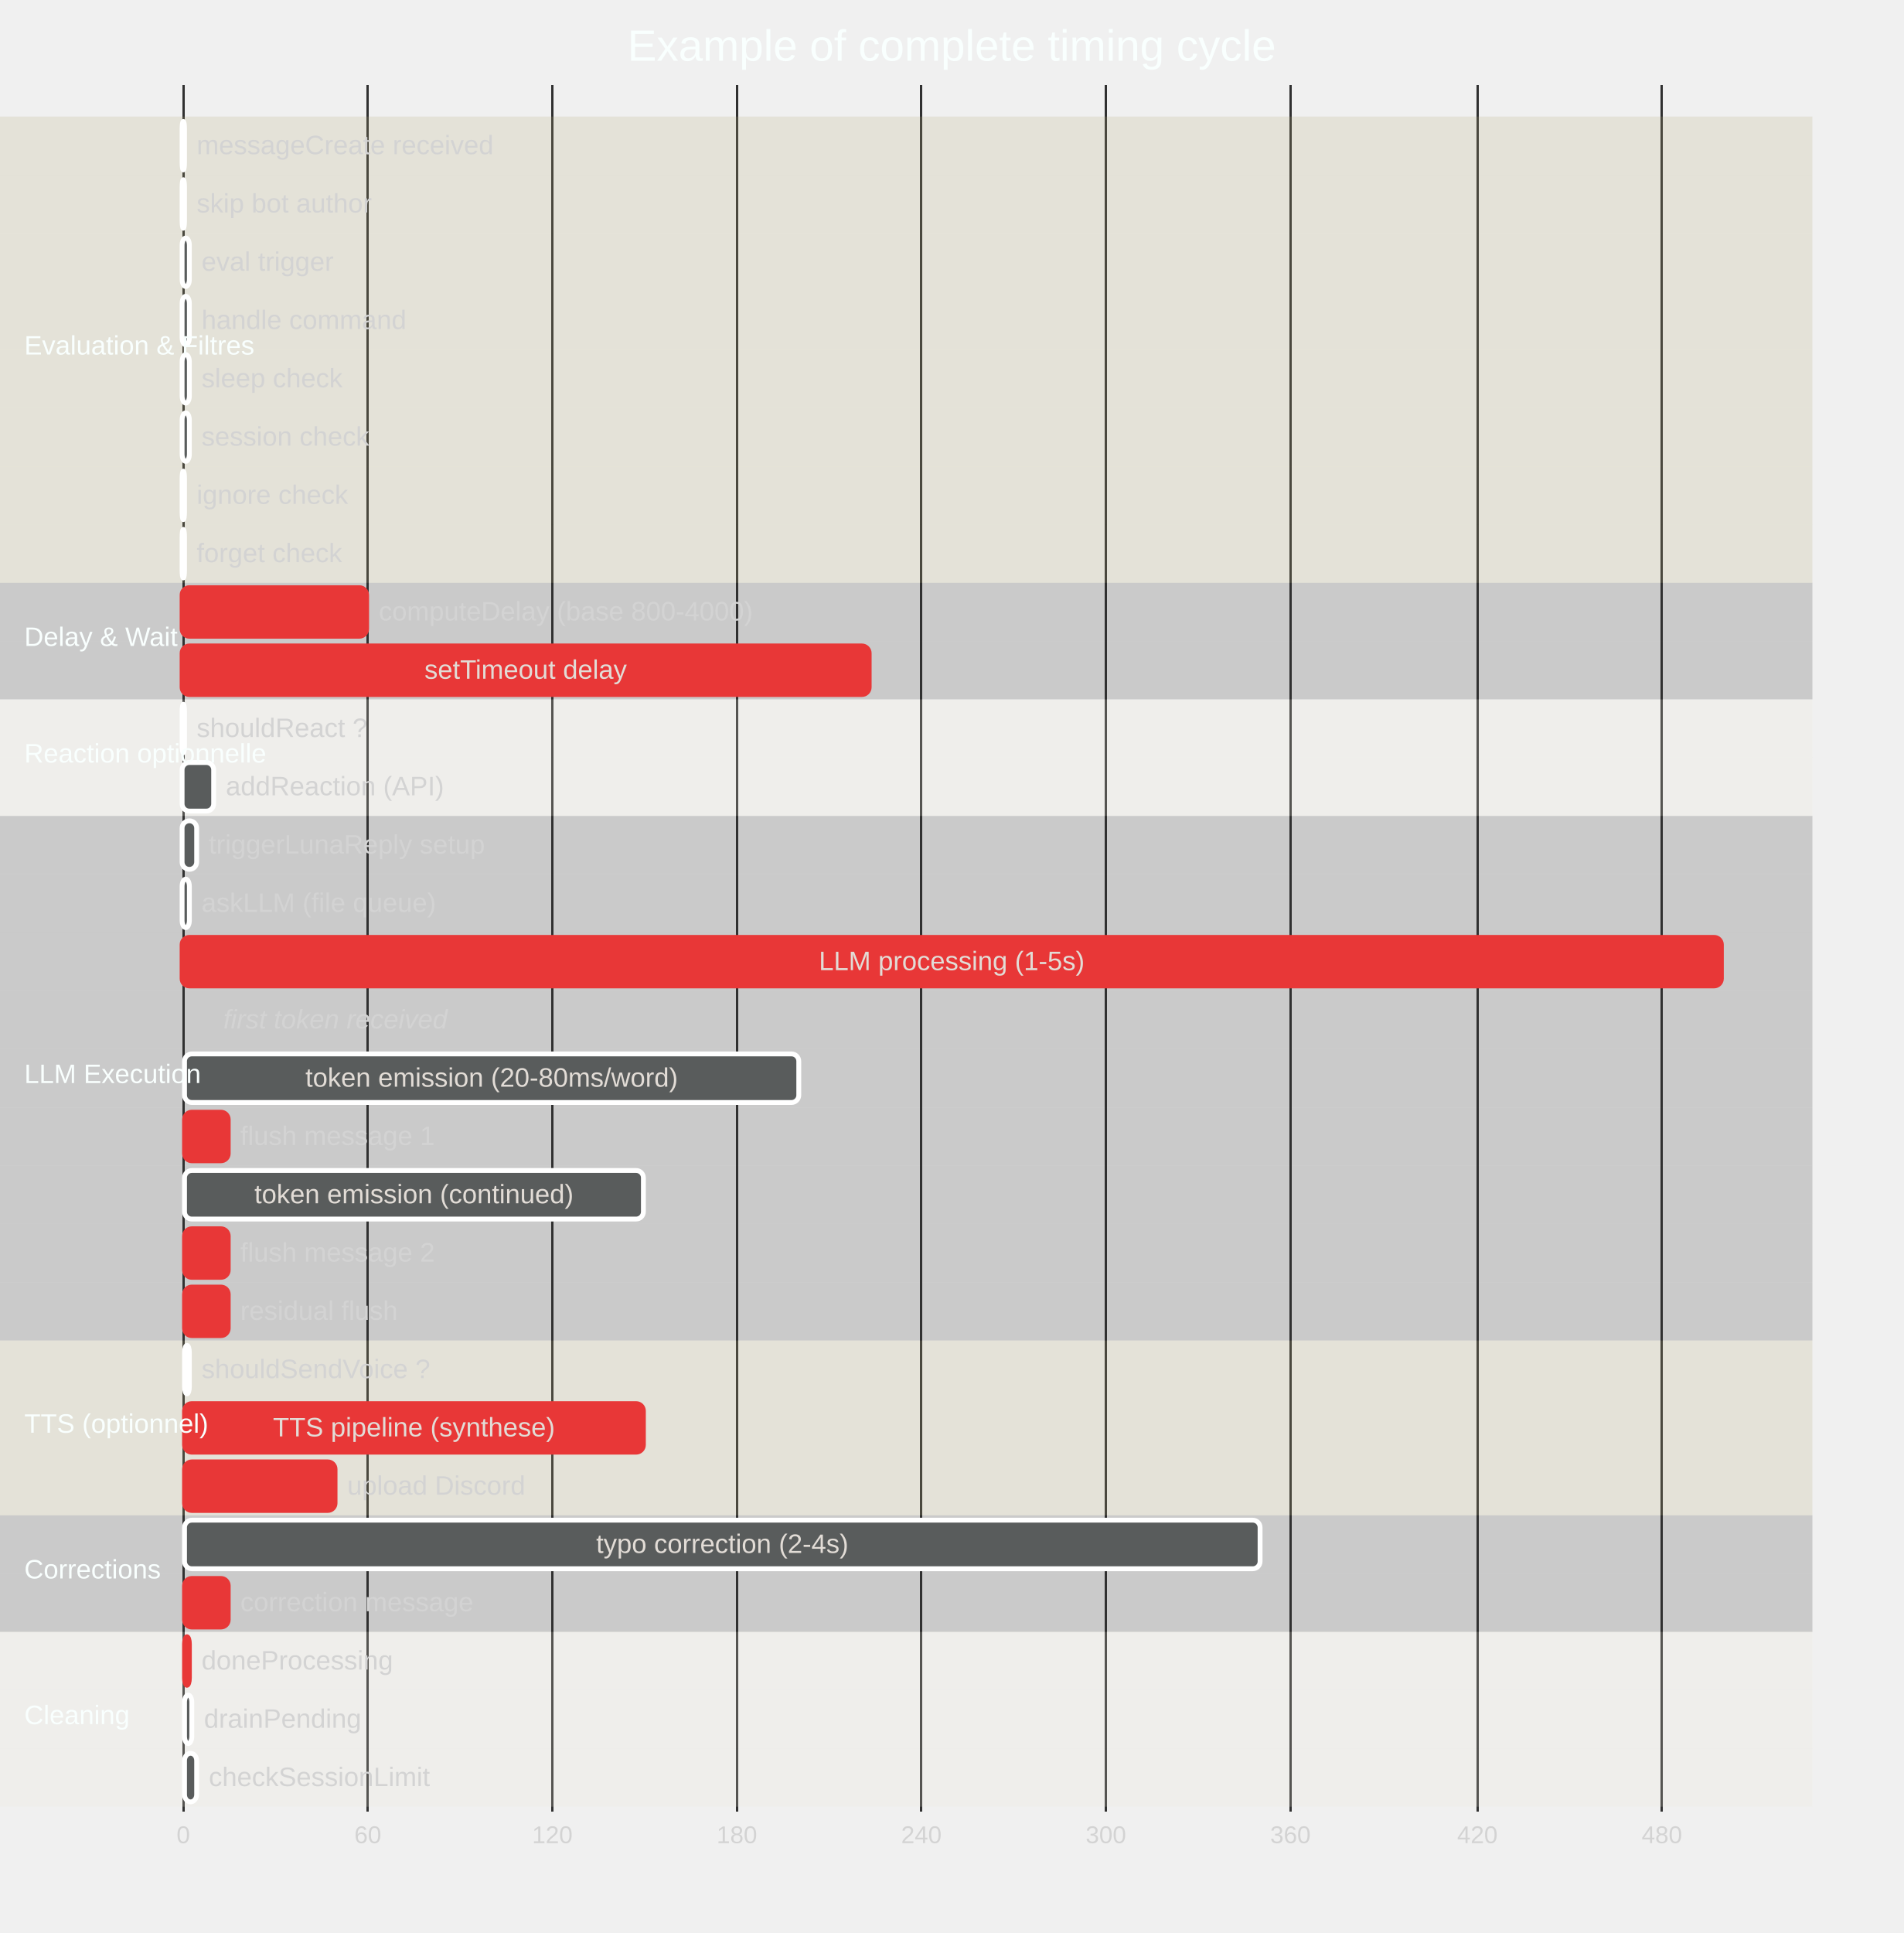
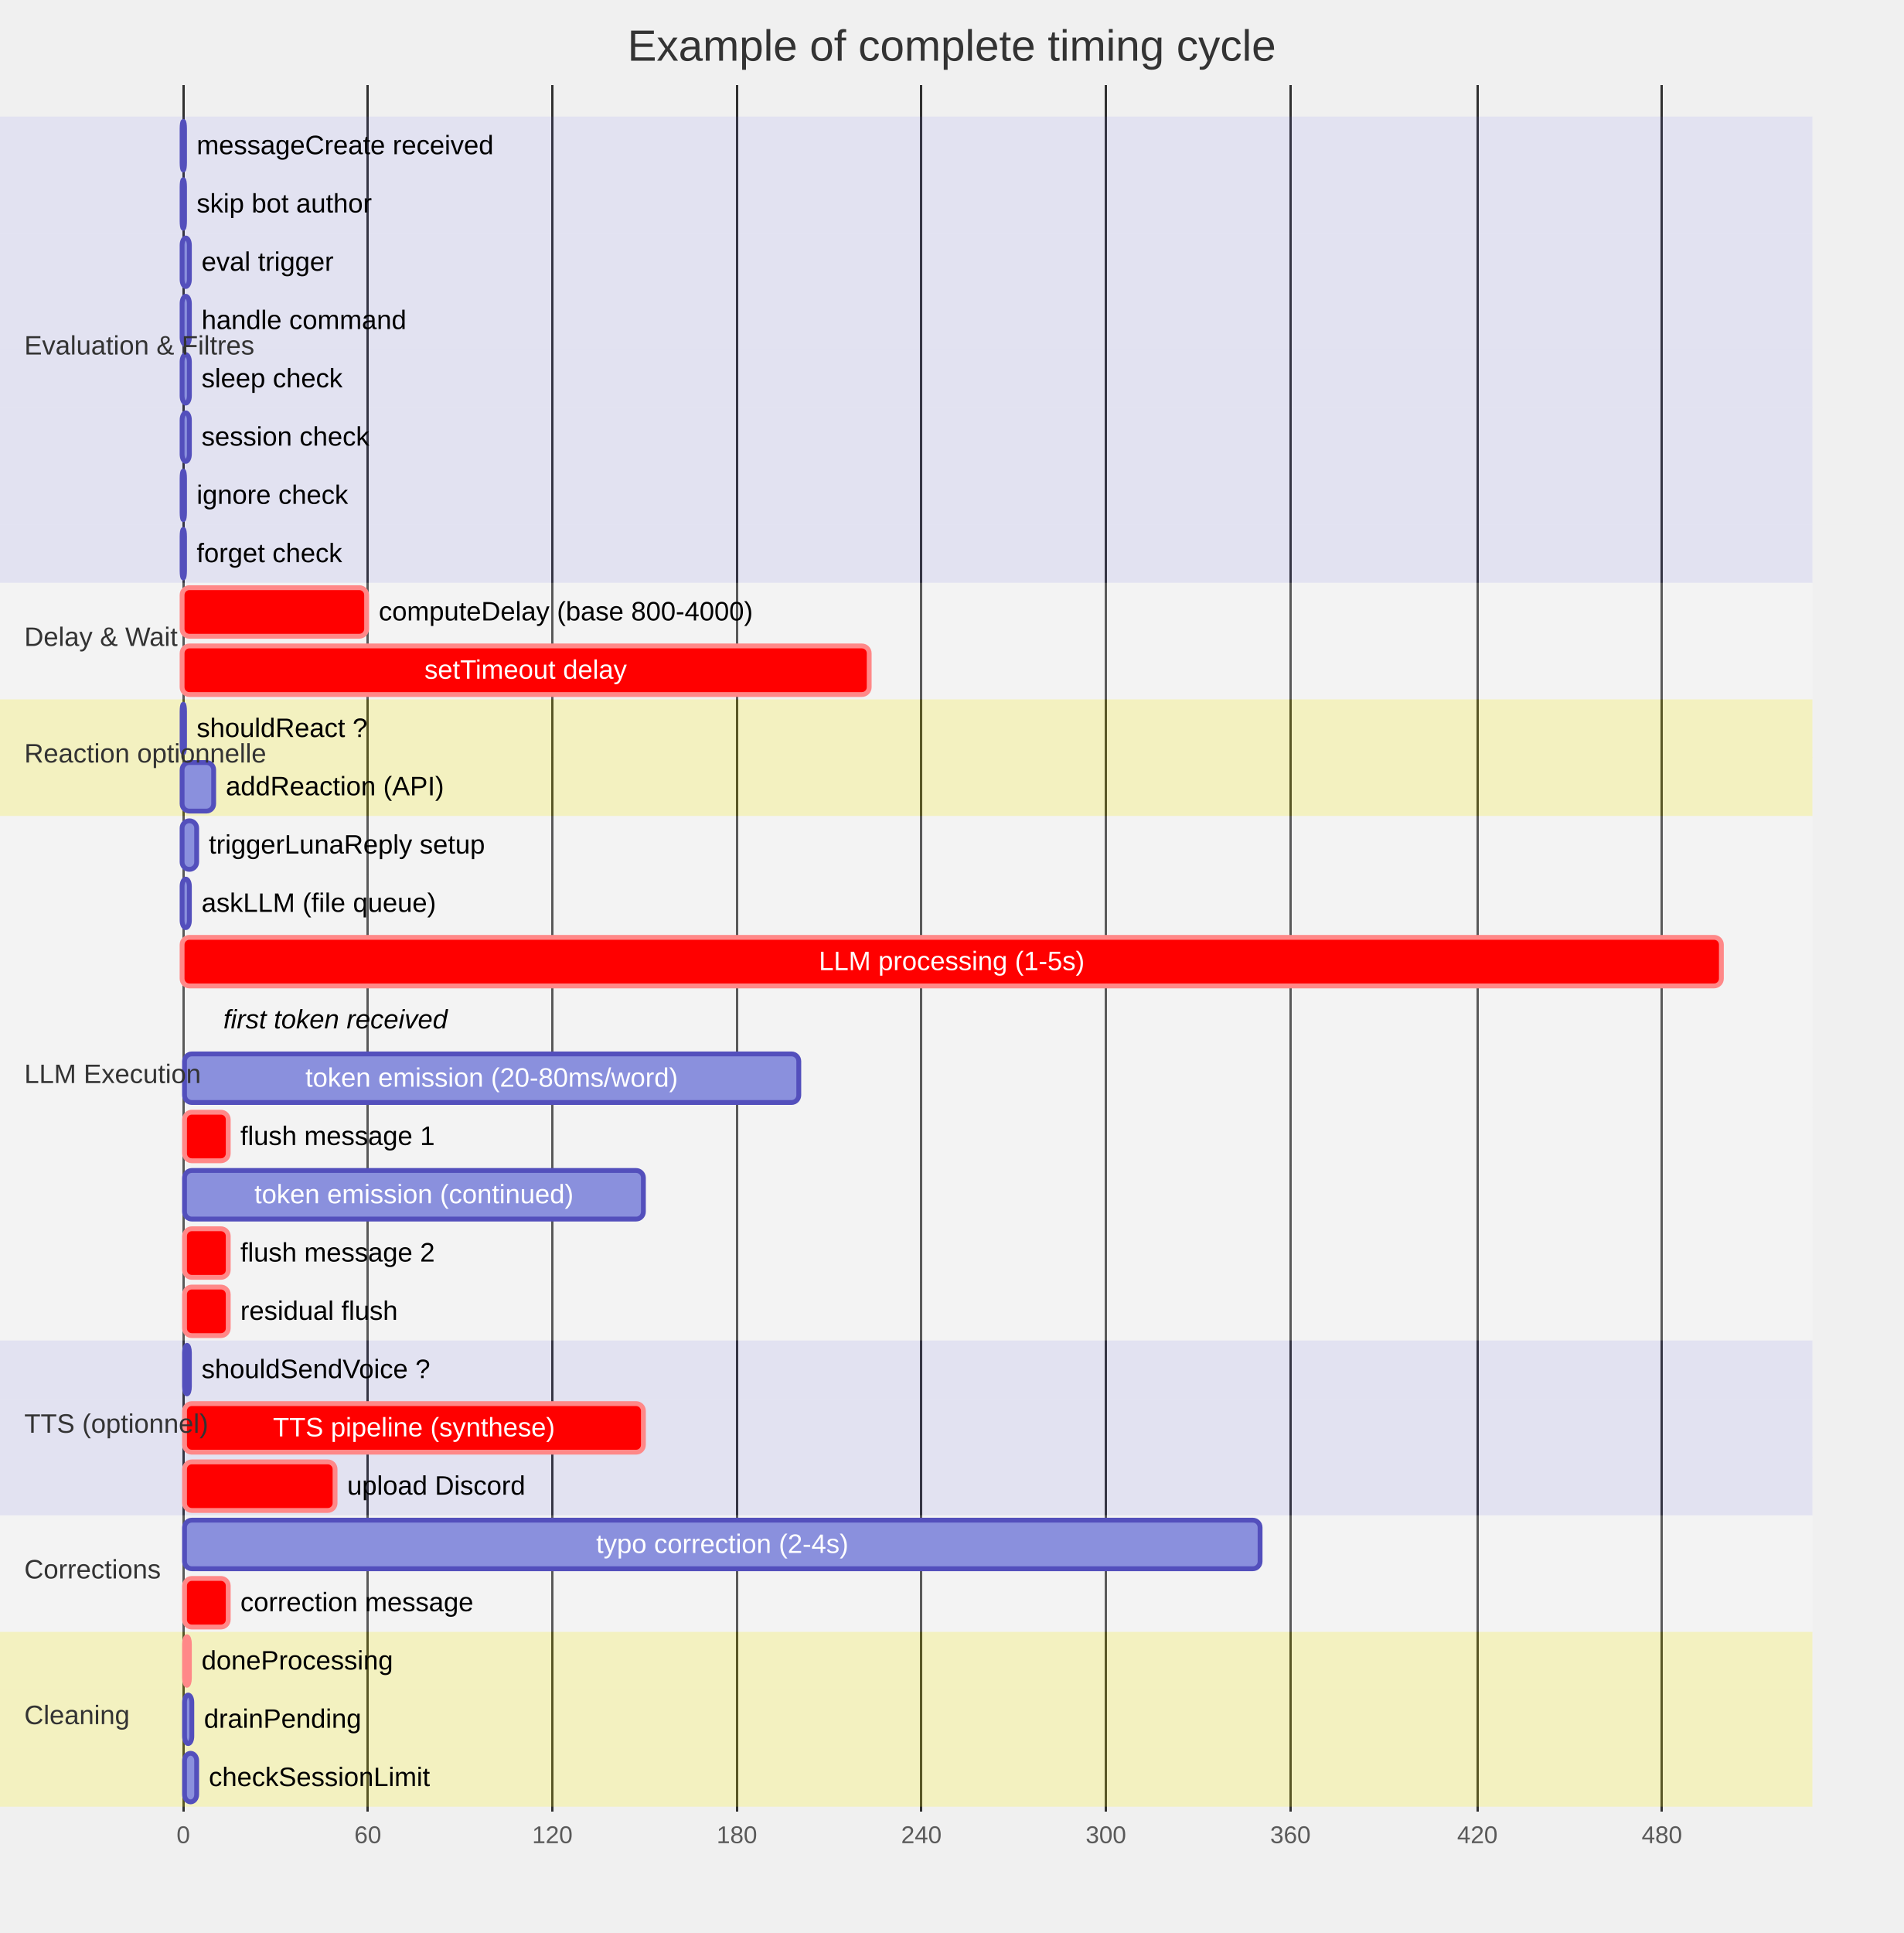
- <svg xmlns="http://www.w3.org/2000/svg" id="my-svg" width="100%" viewBox="0 0 784 796" style="max-width: 784px; background-color: rgb(30, 30, 46);" role="graphics-document document" aria-roledescription="gantt">
-   <style>#my-svg{font-family:"trebuchet ms",verdana,arial,sans-serif;font-size:16px;fill:#ccc;}@keyframes edge-animation-frame{from{stroke-dashoffset:0;}}@keyframes dash{to{stroke-dashoffset:0;}}#my-svg .edge-animation-slow{stroke-dasharray:9,5!important;stroke-dashoffset:900;animation:dash 50s linear infinite;stroke-linecap:round;}#my-svg .edge-animation-fast{stroke-dasharray:9,5!important;stroke-dashoffset:900;animation:dash 20s linear infinite;stroke-linecap:round;}#my-svg .error-icon{fill:#a44141;}#my-svg .error-text{fill:#ddd;stroke:#ddd;}#my-svg .edge-thickness-normal{stroke-width:1px;}#my-svg .edge-thickness-thick{stroke-width:3.5px;}#my-svg .edge-pattern-solid{stroke-dasharray:0;}#my-svg .edge-thickness-invisible{stroke-width:0;fill:none;}#my-svg .edge-pattern-dashed{stroke-dasharray:3;}#my-svg .edge-pattern-dotted{stroke-dasharray:2;}#my-svg .marker{fill:lightgrey;stroke:lightgrey;}#my-svg .marker.cross{stroke:lightgrey;}#my-svg svg{font-family:"trebuchet ms",verdana,arial,sans-serif;font-size:16px;}#my-svg p{margin:0;}#my-svg .mermaid-main-font{font-family:"trebuchet ms",verdana,arial,sans-serif;}#my-svg .exclude-range{fill:hsl(52.941, 28.814%, 48.431%);}#my-svg .section{stroke:none;opacity:0.2;}#my-svg .section0{fill:hsl(52.941, 28.814%, 58.431%);}#my-svg .section2{fill:#EAE8D9;}#my-svg .section1,#my-svg .section3{fill:#333;opacity:0.2;}#my-svg .sectionTitle0{fill:#F9FFFE;}#my-svg .sectionTitle1{fill:#F9FFFE;}#my-svg .sectionTitle2{fill:#F9FFFE;}#my-svg .sectionTitle3{fill:#F9FFFE;}#my-svg .sectionTitle{text-anchor:start;font-family:"trebuchet ms",verdana,arial,sans-serif;}#my-svg .grid .tick{stroke:lightgrey;opacity:0.8;shape-rendering:crispEdges;}#my-svg .grid .tick text{font-family:"trebuchet ms",verdana,arial,sans-serif;fill:#ccc;}#my-svg .grid path{stroke-width:0;}#my-svg .today{fill:none;stroke:#DB5757;stroke-width:2px;}#my-svg .task{stroke-width:2;}#my-svg .taskText{text-anchor:middle;font-family:"trebuchet ms",verdana,arial,sans-serif;}#my-svg .taskTextOutsideRight{fill:#2c2c2c;text-anchor:start;font-family:"trebuchet ms",verdana,arial,sans-serif;}#my-svg .taskTextOutsideLeft{fill:#2c2c2c;text-anchor:end;}#my-svg .task.clickable{cursor:pointer;}#my-svg .taskText.clickable{cursor:pointer;fill:#003163!important;font-weight:bold;}#my-svg .taskTextOutsideLeft.clickable{cursor:pointer;fill:#003163!important;font-weight:bold;}#my-svg .taskTextOutsideRight.clickable{cursor:pointer;fill:#003163!important;font-weight:bold;}#my-svg .taskText0,#my-svg .taskText1,#my-svg .taskText2,#my-svg .taskText3{fill:hsl(28.571, 17.355%, 86.275%);}#my-svg .task0,#my-svg .task1,#my-svg .task2,#my-svg .task3{fill:hsl(180, 1.587%, 35.353%);stroke:#ffffff;}#my-svg .taskTextOutside0,#my-svg .taskTextOutside2{fill:lightgrey;}#my-svg .taskTextOutside1,#my-svg .taskTextOutside3{fill:lightgrey;}#my-svg .active0,#my-svg .active1,#my-svg .active2,#my-svg .active3{fill:#81B1DB;stroke:#ffffff;}#my-svg .activeText0,#my-svg .activeText1,#my-svg .activeText2,#my-svg .activeText3{fill:#2c2c2c!important;}#my-svg .done0,#my-svg .done1,#my-svg .done2,#my-svg .done3{stroke:grey;fill:lightgrey;stroke-width:2;}#my-svg .doneText0,#my-svg .doneText1,#my-svg .doneText2,#my-svg .doneText3{fill:#2c2c2c!important;}#my-svg .doneText0.taskTextOutsideLeft,#my-svg .doneText0.taskTextOutsideRight,#my-svg .doneText1.taskTextOutsideLeft,#my-svg .doneText1.taskTextOutsideRight,#my-svg .doneText2.taskTextOutsideLeft,#my-svg .doneText2.taskTextOutsideRight,#my-svg .doneText3.taskTextOutsideLeft,#my-svg .doneText3.taskTextOutsideRight{fill:lightgrey!important;}#my-svg .crit0,#my-svg .crit1,#my-svg .crit2,#my-svg .crit3{stroke:#E83737;fill:#E83737;stroke-width:2;}#my-svg .activeCrit0,#my-svg .activeCrit1,#my-svg .activeCrit2,#my-svg .activeCrit3{stroke:#E83737;fill:#81B1DB;stroke-width:2;}#my-svg .doneCrit0,#my-svg .doneCrit1,#my-svg .doneCrit2,#my-svg .doneCrit3{stroke:#E83737;fill:lightgrey;stroke-width:2;cursor:pointer;shape-rendering:crispEdges;}#my-svg .milestone{transform:rotate(45deg) scale(0.8,0.8);}#my-svg .milestoneText{font-style:italic;}#my-svg .doneCritText0,#my-svg .doneCritText1,#my-svg .doneCritText2,#my-svg .doneCritText3{fill:#2c2c2c!important;}#my-svg .doneCritText0.taskTextOutsideLeft,#my-svg .doneCritText0.taskTextOutsideRight,#my-svg .doneCritText1.taskTextOutsideLeft,#my-svg .doneCritText1.taskTextOutsideRight,#my-svg .doneCritText2.taskTextOutsideLeft,#my-svg .doneCritText2.taskTextOutsideRight,#my-svg .doneCritText3.taskTextOutsideLeft,#my-svg .doneCritText3.taskTextOutsideRight{fill:lightgrey!important;}#my-svg .vert{stroke:#00BFFF;}#my-svg .vertText{font-size:15px;text-anchor:middle;fill:#00BFFF!important;}#my-svg .activeCritText0,#my-svg .activeCritText1,#my-svg .activeCritText2,#my-svg .activeCritText3{fill:#2c2c2c!important;}#my-svg .titleText{text-anchor:middle;font-size:18px;fill:#F9FFFE;font-family:"trebuchet ms",verdana,arial,sans-serif;}#my-svg .node .neo-node{stroke:#ccc;}#my-svg [data-look="neo"].node rect,#my-svg [data-look="neo"].cluster rect,#my-svg [data-look="neo"].node polygon{stroke:url(#my-svg-gradient);filter:drop-shadow( 1px 2px 2px rgba(185,185,185,1));}#my-svg [data-look="neo"].node path{stroke:url(#my-svg-gradient);stroke-width:1px;}#my-svg [data-look="neo"].node .outer-path{filter:drop-shadow( 1px 2px 2px rgba(185,185,185,1));}#my-svg [data-look="neo"].node .neo-line path{stroke:#ccc;filter:none;}#my-svg [data-look="neo"].node circle{stroke:url(#my-svg-gradient);filter:drop-shadow( 1px 2px 2px rgba(185,185,185,1));}#my-svg [data-look="neo"].node circle .state-start{fill:#000000;}#my-svg [data-look="neo"].icon-shape .icon{fill:url(#my-svg-gradient);filter:drop-shadow( 1px 2px 2px rgba(185,185,185,1));}#my-svg [data-look="neo"].icon-shape .icon-neo path{stroke:url(#my-svg-gradient);filter:drop-shadow( 1px 2px 2px rgba(185,185,185,1));}#my-svg :root{--mermaid-font-family:"trebuchet ms",verdana,arial,sans-serif;}</style>
+ <svg xmlns="http://www.w3.org/2000/svg" id="my-svg" width="100%" viewBox="0 0 784 796" style="max-width: 784px; background-color: transparent;" role="graphics-document document" aria-roledescription="gantt">
+   <style>#my-svg{font-family:"trebuchet ms",verdana,arial,sans-serif;font-size:16px;fill:#333;}@keyframes edge-animation-frame{from{stroke-dashoffset:0;}}@keyframes dash{to{stroke-dashoffset:0;}}#my-svg .edge-animation-slow{stroke-dasharray:9,5!important;stroke-dashoffset:900;animation:dash 50s linear infinite;stroke-linecap:round;}#my-svg .edge-animation-fast{stroke-dasharray:9,5!important;stroke-dashoffset:900;animation:dash 20s linear infinite;stroke-linecap:round;}#my-svg .error-icon{fill:#552222;}#my-svg .error-text{fill:#552222;stroke:#552222;}#my-svg .edge-thickness-normal{stroke-width:1px;}#my-svg .edge-thickness-thick{stroke-width:3.5px;}#my-svg .edge-pattern-solid{stroke-dasharray:0;}#my-svg .edge-thickness-invisible{stroke-width:0;fill:none;}#my-svg .edge-pattern-dashed{stroke-dasharray:3;}#my-svg .edge-pattern-dotted{stroke-dasharray:2;}#my-svg .marker{fill:#333333;stroke:#333333;}#my-svg .marker.cross{stroke:#333333;}#my-svg svg{font-family:"trebuchet ms",verdana,arial,sans-serif;font-size:16px;}#my-svg p{margin:0;}#my-svg .mermaid-main-font{font-family:"trebuchet ms",verdana,arial,sans-serif;}#my-svg .exclude-range{fill:#eeeeee;}#my-svg .section{stroke:none;opacity:0.2;}#my-svg .section0{fill:rgba(102, 102, 255, 0.49);}#my-svg .section2{fill:#fff400;}#my-svg .section1,#my-svg .section3{fill:white;opacity:0.2;}#my-svg .sectionTitle0{fill:#333;}#my-svg .sectionTitle1{fill:#333;}#my-svg .sectionTitle2{fill:#333;}#my-svg .sectionTitle3{fill:#333;}#my-svg .sectionTitle{text-anchor:start;font-family:"trebuchet ms",verdana,arial,sans-serif;}#my-svg .grid .tick{stroke:lightgrey;opacity:0.8;shape-rendering:crispEdges;}#my-svg .grid .tick text{font-family:"trebuchet ms",verdana,arial,sans-serif;fill:#333;}#my-svg .grid path{stroke-width:0;}#my-svg .today{fill:none;stroke:red;stroke-width:2px;}#my-svg .task{stroke-width:2;}#my-svg .taskText{text-anchor:middle;font-family:"trebuchet ms",verdana,arial,sans-serif;}#my-svg .taskTextOutsideRight{fill:black;text-anchor:start;font-family:"trebuchet ms",verdana,arial,sans-serif;}#my-svg .taskTextOutsideLeft{fill:black;text-anchor:end;}#my-svg .task.clickable{cursor:pointer;}#my-svg .taskText.clickable{cursor:pointer;fill:#003163!important;font-weight:bold;}#my-svg .taskTextOutsideLeft.clickable{cursor:pointer;fill:#003163!important;font-weight:bold;}#my-svg .taskTextOutsideRight.clickable{cursor:pointer;fill:#003163!important;font-weight:bold;}#my-svg .taskText0,#my-svg .taskText1,#my-svg .taskText2,#my-svg .taskText3{fill:white;}#my-svg .task0,#my-svg .task1,#my-svg .task2,#my-svg .task3{fill:#8a90dd;stroke:#534fbc;}#my-svg .taskTextOutside0,#my-svg .taskTextOutside2{fill:black;}#my-svg .taskTextOutside1,#my-svg .taskTextOutside3{fill:black;}#my-svg .active0,#my-svg .active1,#my-svg .active2,#my-svg .active3{fill:#bfc7ff;stroke:#534fbc;}#my-svg .activeText0,#my-svg .activeText1,#my-svg .activeText2,#my-svg .activeText3{fill:black!important;}#my-svg .done0,#my-svg .done1,#my-svg .done2,#my-svg .done3{stroke:grey;fill:lightgrey;stroke-width:2;}#my-svg .doneText0,#my-svg .doneText1,#my-svg .doneText2,#my-svg .doneText3{fill:black!important;}#my-svg .doneText0.taskTextOutsideLeft,#my-svg .doneText0.taskTextOutsideRight,#my-svg .doneText1.taskTextOutsideLeft,#my-svg .doneText1.taskTextOutsideRight,#my-svg .doneText2.taskTextOutsideLeft,#my-svg .doneText2.taskTextOutsideRight,#my-svg .doneText3.taskTextOutsideLeft,#my-svg .doneText3.taskTextOutsideRight{fill:black!important;}#my-svg .crit0,#my-svg .crit1,#my-svg .crit2,#my-svg .crit3{stroke:#ff8888;fill:red;stroke-width:2;}#my-svg .activeCrit0,#my-svg .activeCrit1,#my-svg .activeCrit2,#my-svg .activeCrit3{stroke:#ff8888;fill:#bfc7ff;stroke-width:2;}#my-svg .doneCrit0,#my-svg .doneCrit1,#my-svg .doneCrit2,#my-svg .doneCrit3{stroke:#ff8888;fill:lightgrey;stroke-width:2;cursor:pointer;shape-rendering:crispEdges;}#my-svg .milestone{transform:rotate(45deg) scale(0.8,0.8);}#my-svg .milestoneText{font-style:italic;}#my-svg .doneCritText0,#my-svg .doneCritText1,#my-svg .doneCritText2,#my-svg .doneCritText3{fill:black!important;}#my-svg .doneCritText0.taskTextOutsideLeft,#my-svg .doneCritText0.taskTextOutsideRight,#my-svg .doneCritText1.taskTextOutsideLeft,#my-svg .doneCritText1.taskTextOutsideRight,#my-svg .doneCritText2.taskTextOutsideLeft,#my-svg .doneCritText2.taskTextOutsideRight,#my-svg .doneCritText3.taskTextOutsideLeft,#my-svg .doneCritText3.taskTextOutsideRight{fill:black!important;}#my-svg .vert{stroke:navy;}#my-svg .vertText{font-size:15px;text-anchor:middle;fill:navy!important;}#my-svg .activeCritText0,#my-svg .activeCritText1,#my-svg .activeCritText2,#my-svg .activeCritText3{fill:black!important;}#my-svg .titleText{text-anchor:middle;font-size:18px;fill:#333;font-family:"trebuchet ms",verdana,arial,sans-serif;}#my-svg .node .neo-node{stroke:#9370DB;}#my-svg [data-look="neo"].node rect,#my-svg [data-look="neo"].cluster rect,#my-svg [data-look="neo"].node polygon{stroke:#9370DB;filter:drop-shadow(1px 2px 2px rgba(185, 185, 185, 1));}#my-svg [data-look="neo"].node path{stroke:#9370DB;stroke-width:1px;}#my-svg [data-look="neo"].node .outer-path{filter:drop-shadow(1px 2px 2px rgba(185, 185, 185, 1));}#my-svg [data-look="neo"].node .neo-line path{stroke:#9370DB;filter:none;}#my-svg [data-look="neo"].node circle{stroke:#9370DB;filter:drop-shadow(1px 2px 2px rgba(185, 185, 185, 1));}#my-svg [data-look="neo"].node circle .state-start{fill:#000000;}#my-svg [data-look="neo"].icon-shape .icon{fill:#9370DB;filter:drop-shadow(1px 2px 2px rgba(185, 185, 185, 1));}#my-svg [data-look="neo"].icon-shape .icon-neo path{stroke:#9370DB;filter:drop-shadow(1px 2px 2px rgba(185, 185, 185, 1));}#my-svg :root{--mermaid-font-family:"trebuchet ms",verdana,arial,sans-serif;}</style>
  <g />
  <g class="grid" transform="translate(75, 746)" fill="none" font-size="10" font-family="sans-serif" text-anchor="middle">
    <path class="domain" stroke="currentColor" d="M0.5,-711V0.5H634.5V-711" />
    <g class="tick" opacity="1" transform="translate(0.5,0)">
      <line stroke="currentColor" y2="-711" />
      <text fill="#000" y="3" dy="1em" stroke="none" font-size="10" style="text-anchor: middle;">0</text>
    </g>
    <g class="tick" opacity="1" transform="translate(76.5,0)">
      <line stroke="currentColor" y2="-711" />
      <text fill="#000" y="3" dy="1em" stroke="none" font-size="10" style="text-anchor: middle;">60</text>
    </g>
    <g class="tick" opacity="1" transform="translate(152.5,0)">
      <line stroke="currentColor" y2="-711" />
      <text fill="#000" y="3" dy="1em" stroke="none" font-size="10" style="text-anchor: middle;">120</text>
    </g>
    <g class="tick" opacity="1" transform="translate(228.5,0)">
      <line stroke="currentColor" y2="-711" />
      <text fill="#000" y="3" dy="1em" stroke="none" font-size="10" style="text-anchor: middle;">180</text>
    </g>
    <g class="tick" opacity="1" transform="translate(304.5,0)">
      <line stroke="currentColor" y2="-711" />
      <text fill="#000" y="3" dy="1em" stroke="none" font-size="10" style="text-anchor: middle;">240</text>
    </g>
    <g class="tick" opacity="1" transform="translate(380.5,0)">
      <line stroke="currentColor" y2="-711" />
      <text fill="#000" y="3" dy="1em" stroke="none" font-size="10" style="text-anchor: middle;">300</text>
    </g>
    <g class="tick" opacity="1" transform="translate(456.5,0)">
      <line stroke="currentColor" y2="-711" />
      <text fill="#000" y="3" dy="1em" stroke="none" font-size="10" style="text-anchor: middle;">360</text>
    </g>
    <g class="tick" opacity="1" transform="translate(533.5,0)">
      <line stroke="currentColor" y2="-711" />
      <text fill="#000" y="3" dy="1em" stroke="none" font-size="10" style="text-anchor: middle;">420</text>
    </g>
    <g class="tick" opacity="1" transform="translate(609.5,0)">
      <line stroke="currentColor" y2="-711" />
      <text fill="#000" y="3" dy="1em" stroke="none" font-size="10" style="text-anchor: middle;">480</text>
    </g>
  </g>
  <g>
    <rect x="0" y="48" width="746.5" height="24" class="section section0" />
    <rect x="0" y="72" width="746.5" height="24" class="section section0" />
    <rect x="0" y="96" width="746.5" height="24" class="section section0" />
    <rect x="0" y="120" width="746.5" height="24" class="section section0" />
    <rect x="0" y="144" width="746.5" height="24" class="section section0" />
    <rect x="0" y="168" width="746.5" height="24" class="section section0" />
    <rect x="0" y="192" width="746.5" height="24" class="section section0" />
    <rect x="0" y="216" width="746.5" height="24" class="section section0" />
    <rect x="0" y="240" width="746.5" height="24" class="section section1" />
    <rect x="0" y="264" width="746.5" height="24" class="section section1" />
    <rect x="0" y="288" width="746.5" height="24" class="section section2" />
    <rect x="0" y="336" width="746.5" height="24" class="section section3" />
    <rect x="0" y="312" width="746.5" height="24" class="section section2" />
    <rect x="0" y="360" width="746.5" height="24" class="section section3" />
    <rect x="0" y="384" width="746.5" height="24" class="section section3" />
    <rect x="0" y="408" width="746.5" height="24" class="section section3" />
    <rect x="0" y="432" width="746.5" height="24" class="section section3" />
    <rect x="0" y="552" width="746.5" height="24" class="section section0" />
    <rect x="0" y="576" width="746.5" height="24" class="section section0" />
    <rect x="0" y="456" width="746.5" height="24" class="section section3" />
    <rect x="0" y="480" width="746.5" height="24" class="section section3" />
    <rect x="0" y="600" width="746.5" height="24" class="section section0" />
    <rect x="0" y="504" width="746.5" height="24" class="section section3" />
    <rect x="0" y="528" width="746.5" height="24" class="section section3" />
    <rect x="0" y="672" width="746.5" height="24" class="section section2" />
    <rect x="0" y="696" width="746.5" height="24" class="section section2" />
    <rect x="0" y="624" width="746.5" height="24" class="section section1" />
    <rect x="0" y="720" width="746.5" height="24" class="section section2" />
    <rect x="0" y="648" width="746.5" height="24" class="section section1" />
  </g>
  <g>
    <rect id="my-svg-task1" rx="3" ry="3" x="75" y="50" width="1" height="20" transform-origin="75.5px 60px" class="task task0" />
    <rect id="my-svg-task2" rx="3" ry="3" x="75" y="74" width="1" height="20" transform-origin="75.5px 84px" class="task task0" />
    <rect id="my-svg-task3" rx="3" ry="3" x="75" y="98" width="3" height="20" transform-origin="76.5px 108px" class="task task0" />
    <rect id="my-svg-task4" rx="3" ry="3" x="75" y="122" width="3" height="20" transform-origin="76.5px 132px" class="task task0" />
    <rect id="my-svg-task5" rx="3" ry="3" x="75" y="146" width="3" height="20" transform-origin="76.5px 156px" class="task task0" />
    <rect id="my-svg-task6" rx="3" ry="3" x="75" y="170" width="3" height="20" transform-origin="76.5px 180px" class="task task0" />
    <rect id="my-svg-task7" rx="3" ry="3" x="75" y="194" width="1" height="20" transform-origin="75.5px 204px" class="task task0" />
    <rect id="my-svg-task8" rx="3" ry="3" x="75" y="218" width="1" height="20" transform-origin="75.5px 228px" class="task task0" />
    <rect id="my-svg-task9" rx="3" ry="3" x="75" y="242" width="76" height="20" transform-origin="113px 252px" class="task crit1" />
    <rect id="my-svg-task10" rx="3" ry="3" x="75" y="266" width="283" height="20" transform-origin="216.5px 276px" class="task crit1" />
    <rect id="my-svg-task11" rx="3" ry="3" x="75" y="290" width="1" height="20" transform-origin="75.5px 300px" class="task task2" />
    <rect id="my-svg-task13" rx="3" ry="3" x="75" y="338" width="6" height="20" transform-origin="78px 348px" class="task task3" />
    <rect id="my-svg-task12" rx="3" ry="3" x="75" y="314" width="13" height="20" transform-origin="81.5px 324px" class="task task2" />
    <rect id="my-svg-task14" rx="3" ry="3" x="75" y="362" width="3" height="20" transform-origin="76.5px 372px" class="task task3" />
    <rect id="my-svg-task15" rx="3" ry="3" x="75" y="386" width="634" height="20" transform-origin="392px 396px" class="task crit3" />
    <rect id="my-svg-task16" rx="3" ry="3" x="67" y="410" width="20" height="20" transform-origin="77px 420px" class="task milestone  task3" />
    <rect id="my-svg-task17" rx="3" ry="3" x="76" y="434" width="253" height="20" transform-origin="202.5px 444px" class="task task3" />
    <rect id="my-svg-task22" rx="3" ry="3" x="76" y="554" width="2" height="20" transform-origin="77px 564px" class="task task0" />
    <rect id="my-svg-task23" rx="3" ry="3" x="76" y="578" width="189" height="20" transform-origin="170.5px 588px" class="task crit0" />
    <rect id="my-svg-task18" rx="3" ry="3" x="76" y="458" width="18" height="20" transform-origin="85px 468px" class="task crit3" />
    <rect id="my-svg-task19" rx="3" ry="3" x="76" y="482" width="189" height="20" transform-origin="170.5px 492px" class="task task3" />
    <rect id="my-svg-task24" rx="3" ry="3" x="76" y="602" width="62" height="20" transform-origin="107px 612px" class="task crit0" />
    <rect id="my-svg-task20" rx="3" ry="3" x="76" y="506" width="18" height="20" transform-origin="85px 516px" class="task crit3" />
    <rect id="my-svg-task21" rx="3" ry="3" x="76" y="530" width="18" height="20" transform-origin="85px 540px" class="task crit3" />
    <rect id="my-svg-task27" rx="3" ry="3" x="76" y="674" width="2" height="20" transform-origin="77px 684px" class="task crit2" />
    <rect id="my-svg-task28" rx="3" ry="3" x="76" y="698" width="3" height="20" transform-origin="77.5px 708px" class="task task2" />
    <rect id="my-svg-task25" rx="3" ry="3" x="76" y="626" width="443" height="20" transform-origin="297.5px 636px" class="task task1" />
    <rect id="my-svg-task29" rx="3" ry="3" x="76" y="722" width="5" height="20" transform-origin="78.5px 732px" class="task task2" />
    <rect id="my-svg-task26" rx="3" ry="3" x="76" y="650" width="18" height="20" transform-origin="85px 660px" class="task crit1" />
    <text id="my-svg-task1-text" font-size="11" x="81" y="63.5" class="taskTextOutsideRight taskTextOutside0  width-122.296875">messageCreate received      </text>
    <text id="my-svg-task2-text" font-size="11" x="81" y="87.5" class="taskTextOutsideRight taskTextOutside0  width-72.4921875">skip bot author              </text>
    <text id="my-svg-task3-text" font-size="11" x="83" y="111.5" class="taskTextOutsideRight taskTextOutside0  width-54.75146484375">eval trigger                 </text>
    <text id="my-svg-task4-text" font-size="11" x="83" y="135.5" class="taskTextOutsideRight taskTextOutside0  width-84.390625">handle command               </text>
    <text id="my-svg-task5-text" font-size="11" x="83" y="159.5" class="taskTextOutsideRight taskTextOutside0  width-58.58837890625">sleep check                  </text>
    <text id="my-svg-task6-text" font-size="11" x="83" y="183.5" class="taskTextOutsideRight taskTextOutside0  width-69.58837890625">session check                </text>
    <text id="my-svg-task7-text" font-size="11" x="81" y="207.5" class="taskTextOutsideRight taskTextOutside0  width-62.869140625">ignore check                 </text>
    <text id="my-svg-task8-text" font-size="11" x="81" y="231.5" class="taskTextOutsideRight taskTextOutside0  width-60.419921875">forget check                 </text>
    <text id="my-svg-task9-text" font-size="11" x="156" y="255.5" class="taskTextOutsideRight taskTextOutside1  critText1 width-154.09375">computeDelay (base 800-4000) </text>
    <text id="my-svg-task10-text" font-size="11" x="216.5" y="279.5" class="taskText taskText1  critText1 width-83.85400390625">setTimeout delay             </text>
    <text id="my-svg-task11-text" font-size="11" x="81" y="303.5" class="taskTextOutsideRight taskTextOutside2  width-70.328125">shouldReact ?                </text>
    <text id="my-svg-task13-text" font-size="11" x="86" y="351.5" class="taskTextOutsideRight taskTextOutside3  width-113.75">triggerLunaReply setup       </text>
    <text id="my-svg-task12-text" font-size="11" x="93" y="327.5" class="taskTextOutsideRight taskTextOutside2  width-89.890625">addReaction (API)            </text>
    <text id="my-svg-task14-text" font-size="11" x="83" y="375.5" class="taskTextOutsideRight taskTextOutside3  width-96.609375">askLLM (file queue)          </text>
    <text id="my-svg-task15-text" font-size="11" x="392" y="399.5" class="taskText taskText3  critText3 width-109.4375">LLM processing (1-5s)        </text>
    <text id="my-svg-task16-text" font-size="11" x="92" y="423.5" class="taskTextOutsideRight taskTextOutside3  milestoneText width-92.328125">first token received         </text>
    <text id="my-svg-task17-text" font-size="11" x="202.5" y="447.5" class="taskText taskText3  width-153.453125">token emission (20-80ms/word) </text>
    <text id="my-svg-task22-text" font-size="11" x="83" y="567.5" class="taskTextOutsideRight taskTextOutside0  width-94.1875">shouldSendVoice ?            </text>
    <text id="my-svg-task23-text" font-size="11" x="170.5" y="591.5" class="taskText taskText0  critText0 width-116.171875">TTS pipeline (synthese)      </text>
    <text id="my-svg-task18-text" font-size="11" x="99" y="471.5" class="taskTextOutsideRight taskTextOutside3  critText3 width-80.109375">flush message 1              </text>
    <text id="my-svg-task19-text" font-size="11" x="170.5" y="495.5" class="taskText taskText3  width-131.46875">token emission (continued)  </text>
    <text id="my-svg-task24-text" font-size="11" x="143" y="615.5" class="taskTextOutsideRight taskTextOutside0  critText0 width-73.375">upload Discord               </text>
    <text id="my-svg-task20-text" font-size="11" x="99" y="519.5" class="taskTextOutsideRight taskTextOutside3  critText3 width-80.109375">flush message 2              </text>
    <text id="my-svg-task21-text" font-size="11" x="99" y="543.5" class="taskTextOutsideRight taskTextOutside3  critText3 width-64.828125">residual flush               </text>
    <text id="my-svg-task27-text" font-size="11" x="83" y="687.5" class="taskTextOutsideRight taskTextOutside2  critText2 width-78.890625">doneProcessing               </text>
    <text id="my-svg-task28-text" font-size="11" x="84" y="711.5" class="taskTextOutsideRight taskTextOutside2  width-64.84375">drainPending                 </text>
    <text id="my-svg-task25-text" font-size="11" x="297.5" y="639.5" class="taskText taskText1  width-103.9375">typo correction (2-4s)       </text>
    <text id="my-svg-task29-text" font-size="11" x="86" y="735.5" class="taskTextOutsideRight taskTextOutside2  width-91.09375">checkSessionLimit            </text>
    <text id="my-svg-task26-text" font-size="11" x="99" y="663.5" class="taskTextOutsideRight taskTextOutside1  critText1 width-96">correction message           </text>
  </g>
  <g>
    <text dy="0em" x="10" y="146" font-size="11" class="sectionTitle sectionTitle0">
      <tspan alignment-baseline="central" x="10">Evaluation &amp; Filtres</tspan>
    </text>
    <text dy="0em" x="10" y="266" font-size="11" class="sectionTitle sectionTitle1">
      <tspan alignment-baseline="central" x="10">Delay &amp; Wait</tspan>
    </text>
    <text dy="0em" x="10" y="314" font-size="11" class="sectionTitle sectionTitle2">
      <tspan alignment-baseline="central" x="10">Reaction optionnelle</tspan>
    </text>
    <text dy="0em" x="10" y="446" font-size="11" class="sectionTitle sectionTitle3">
      <tspan alignment-baseline="central" x="10">LLM Execution</tspan>
    </text>
    <text dy="0em" x="10" y="590" font-size="11" class="sectionTitle sectionTitle0">
      <tspan alignment-baseline="central" x="10">TTS (optionnel)</tspan>
    </text>
    <text dy="0em" x="10" y="650" font-size="11" class="sectionTitle sectionTitle1">
      <tspan alignment-baseline="central" x="10">Corrections</tspan>
    </text>
    <text dy="0em" x="10" y="710" font-size="11" class="sectionTitle sectionTitle2">
      <tspan alignment-baseline="central" x="10">Cleaning</tspan>
    </text>
  </g>
  <g class="today">
-     <line x1="2259633095" x2="2259633095" y1="25" y2="771" class="today" />
+     <line x1="2259633818" x2="2259633818" y1="25" y2="771" class="today" />
  </g>
  <text x="392" y="25" class="titleText">Example of complete timing cycle</text>
</svg>
